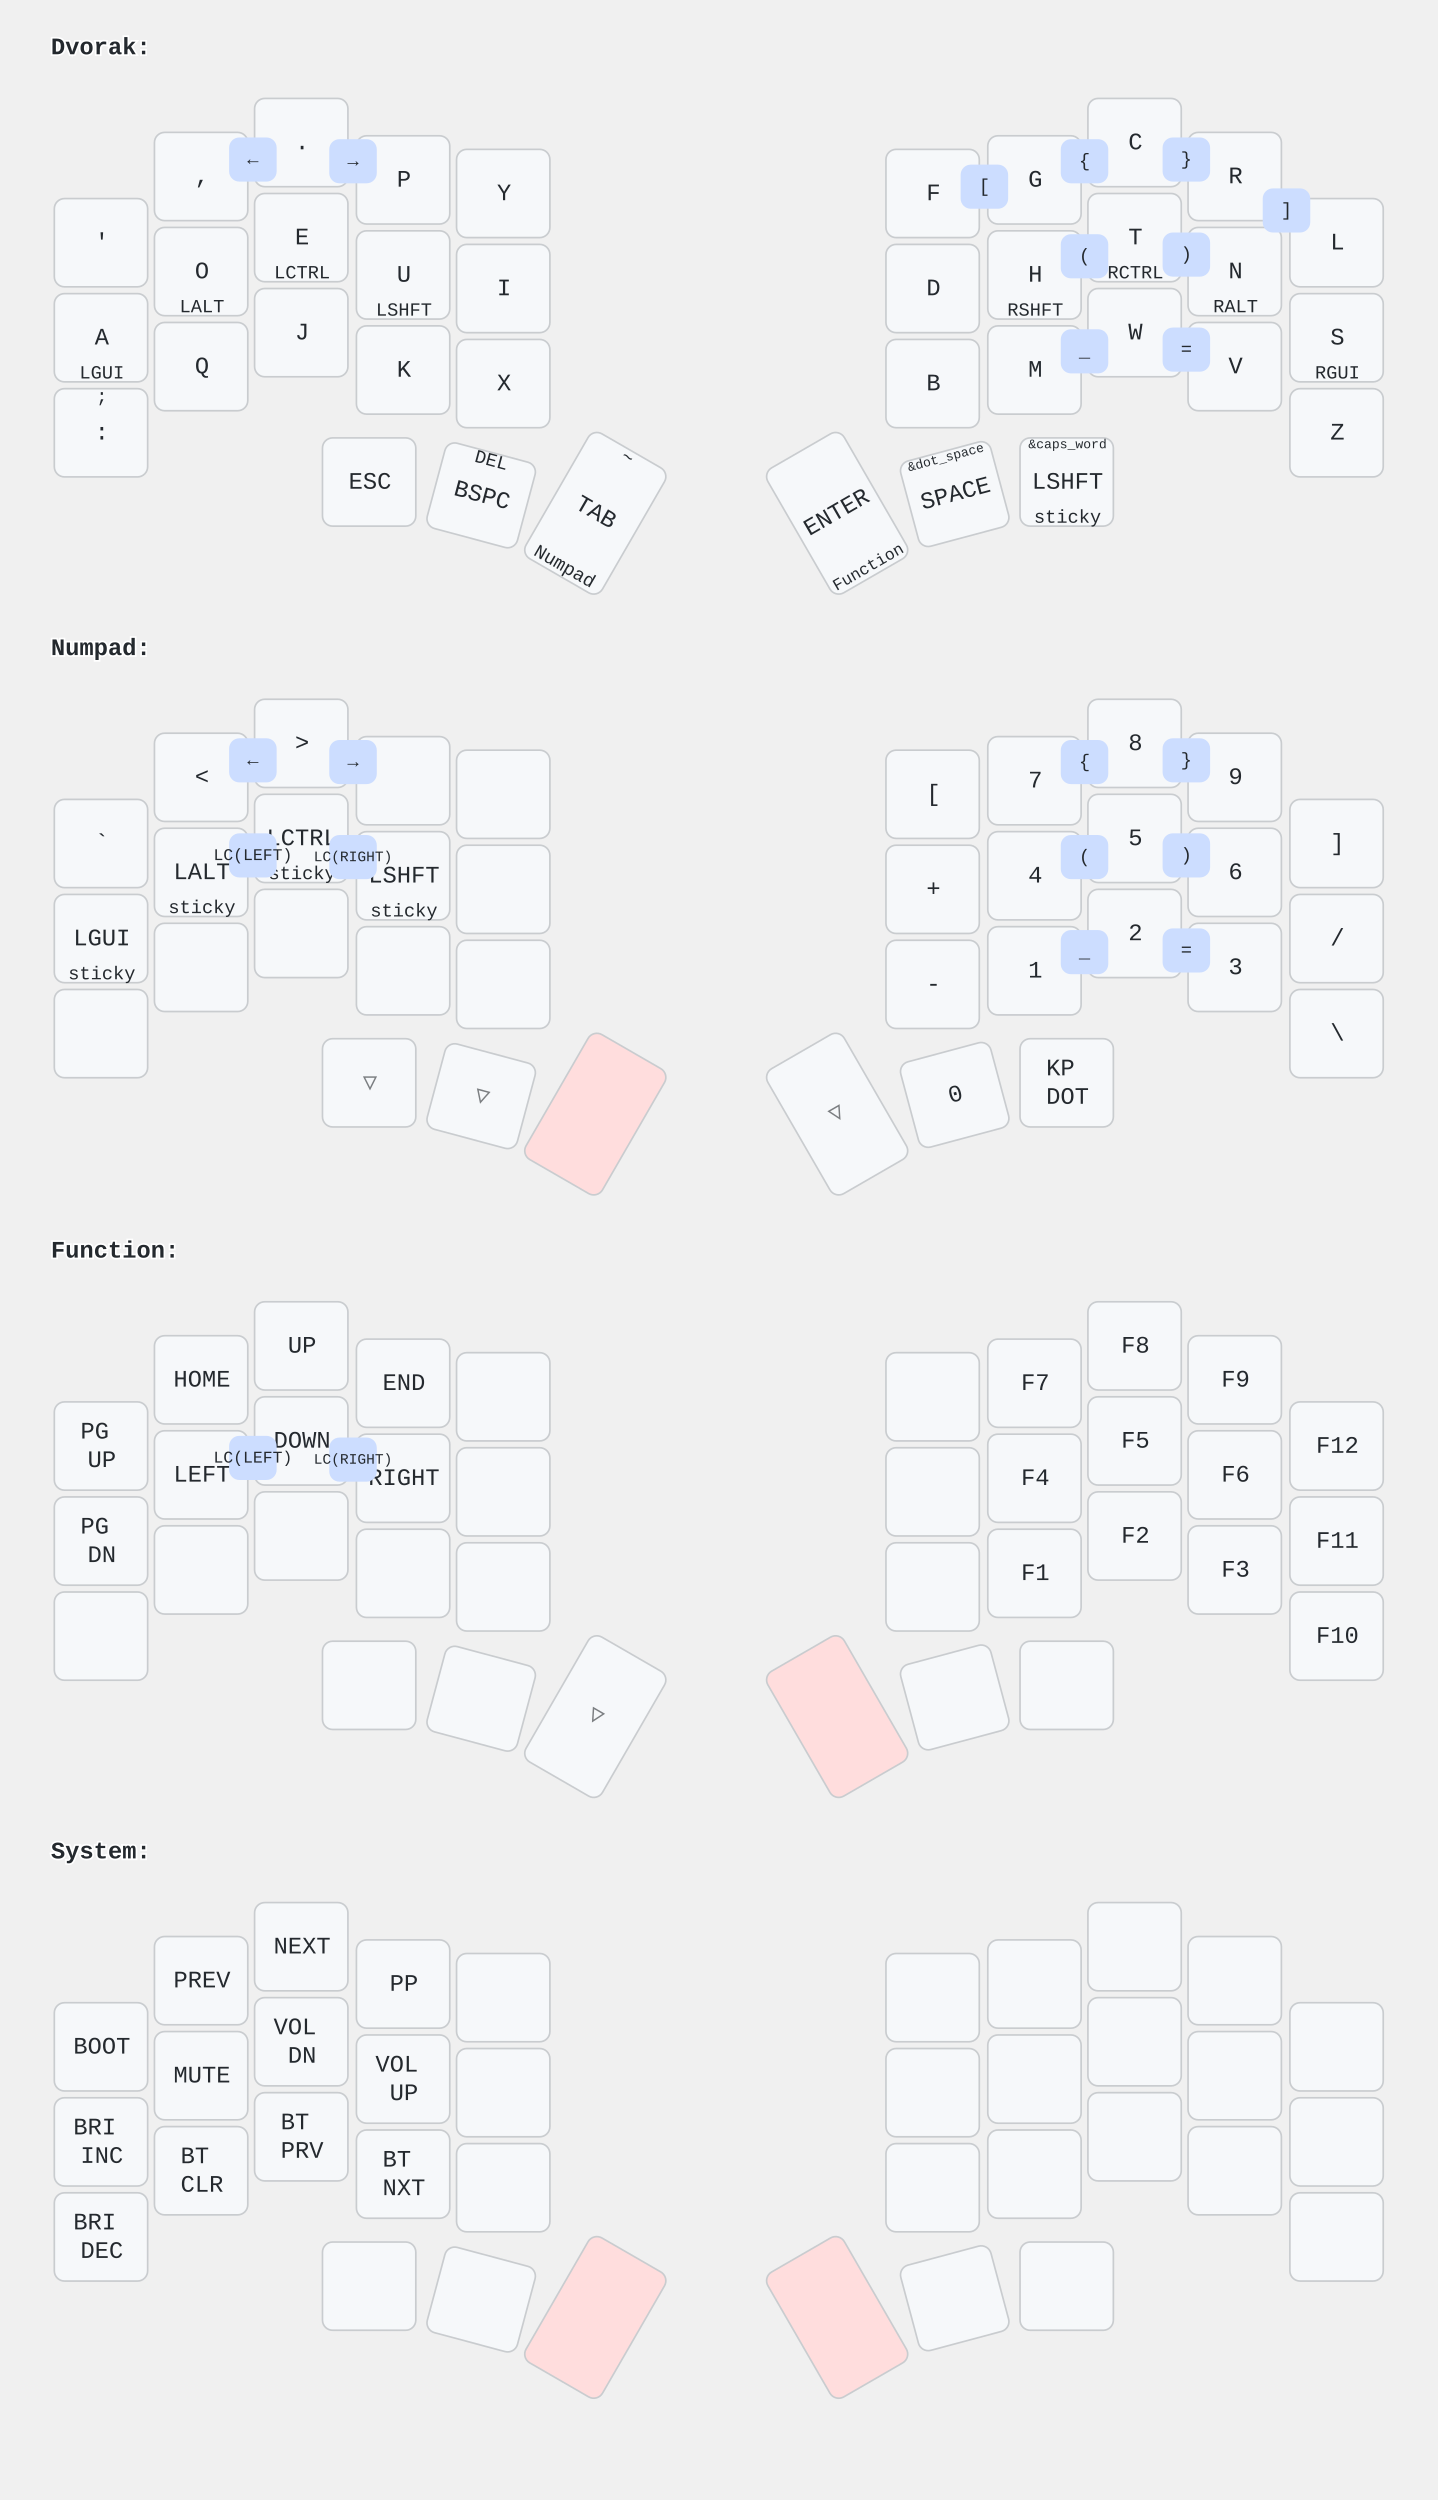
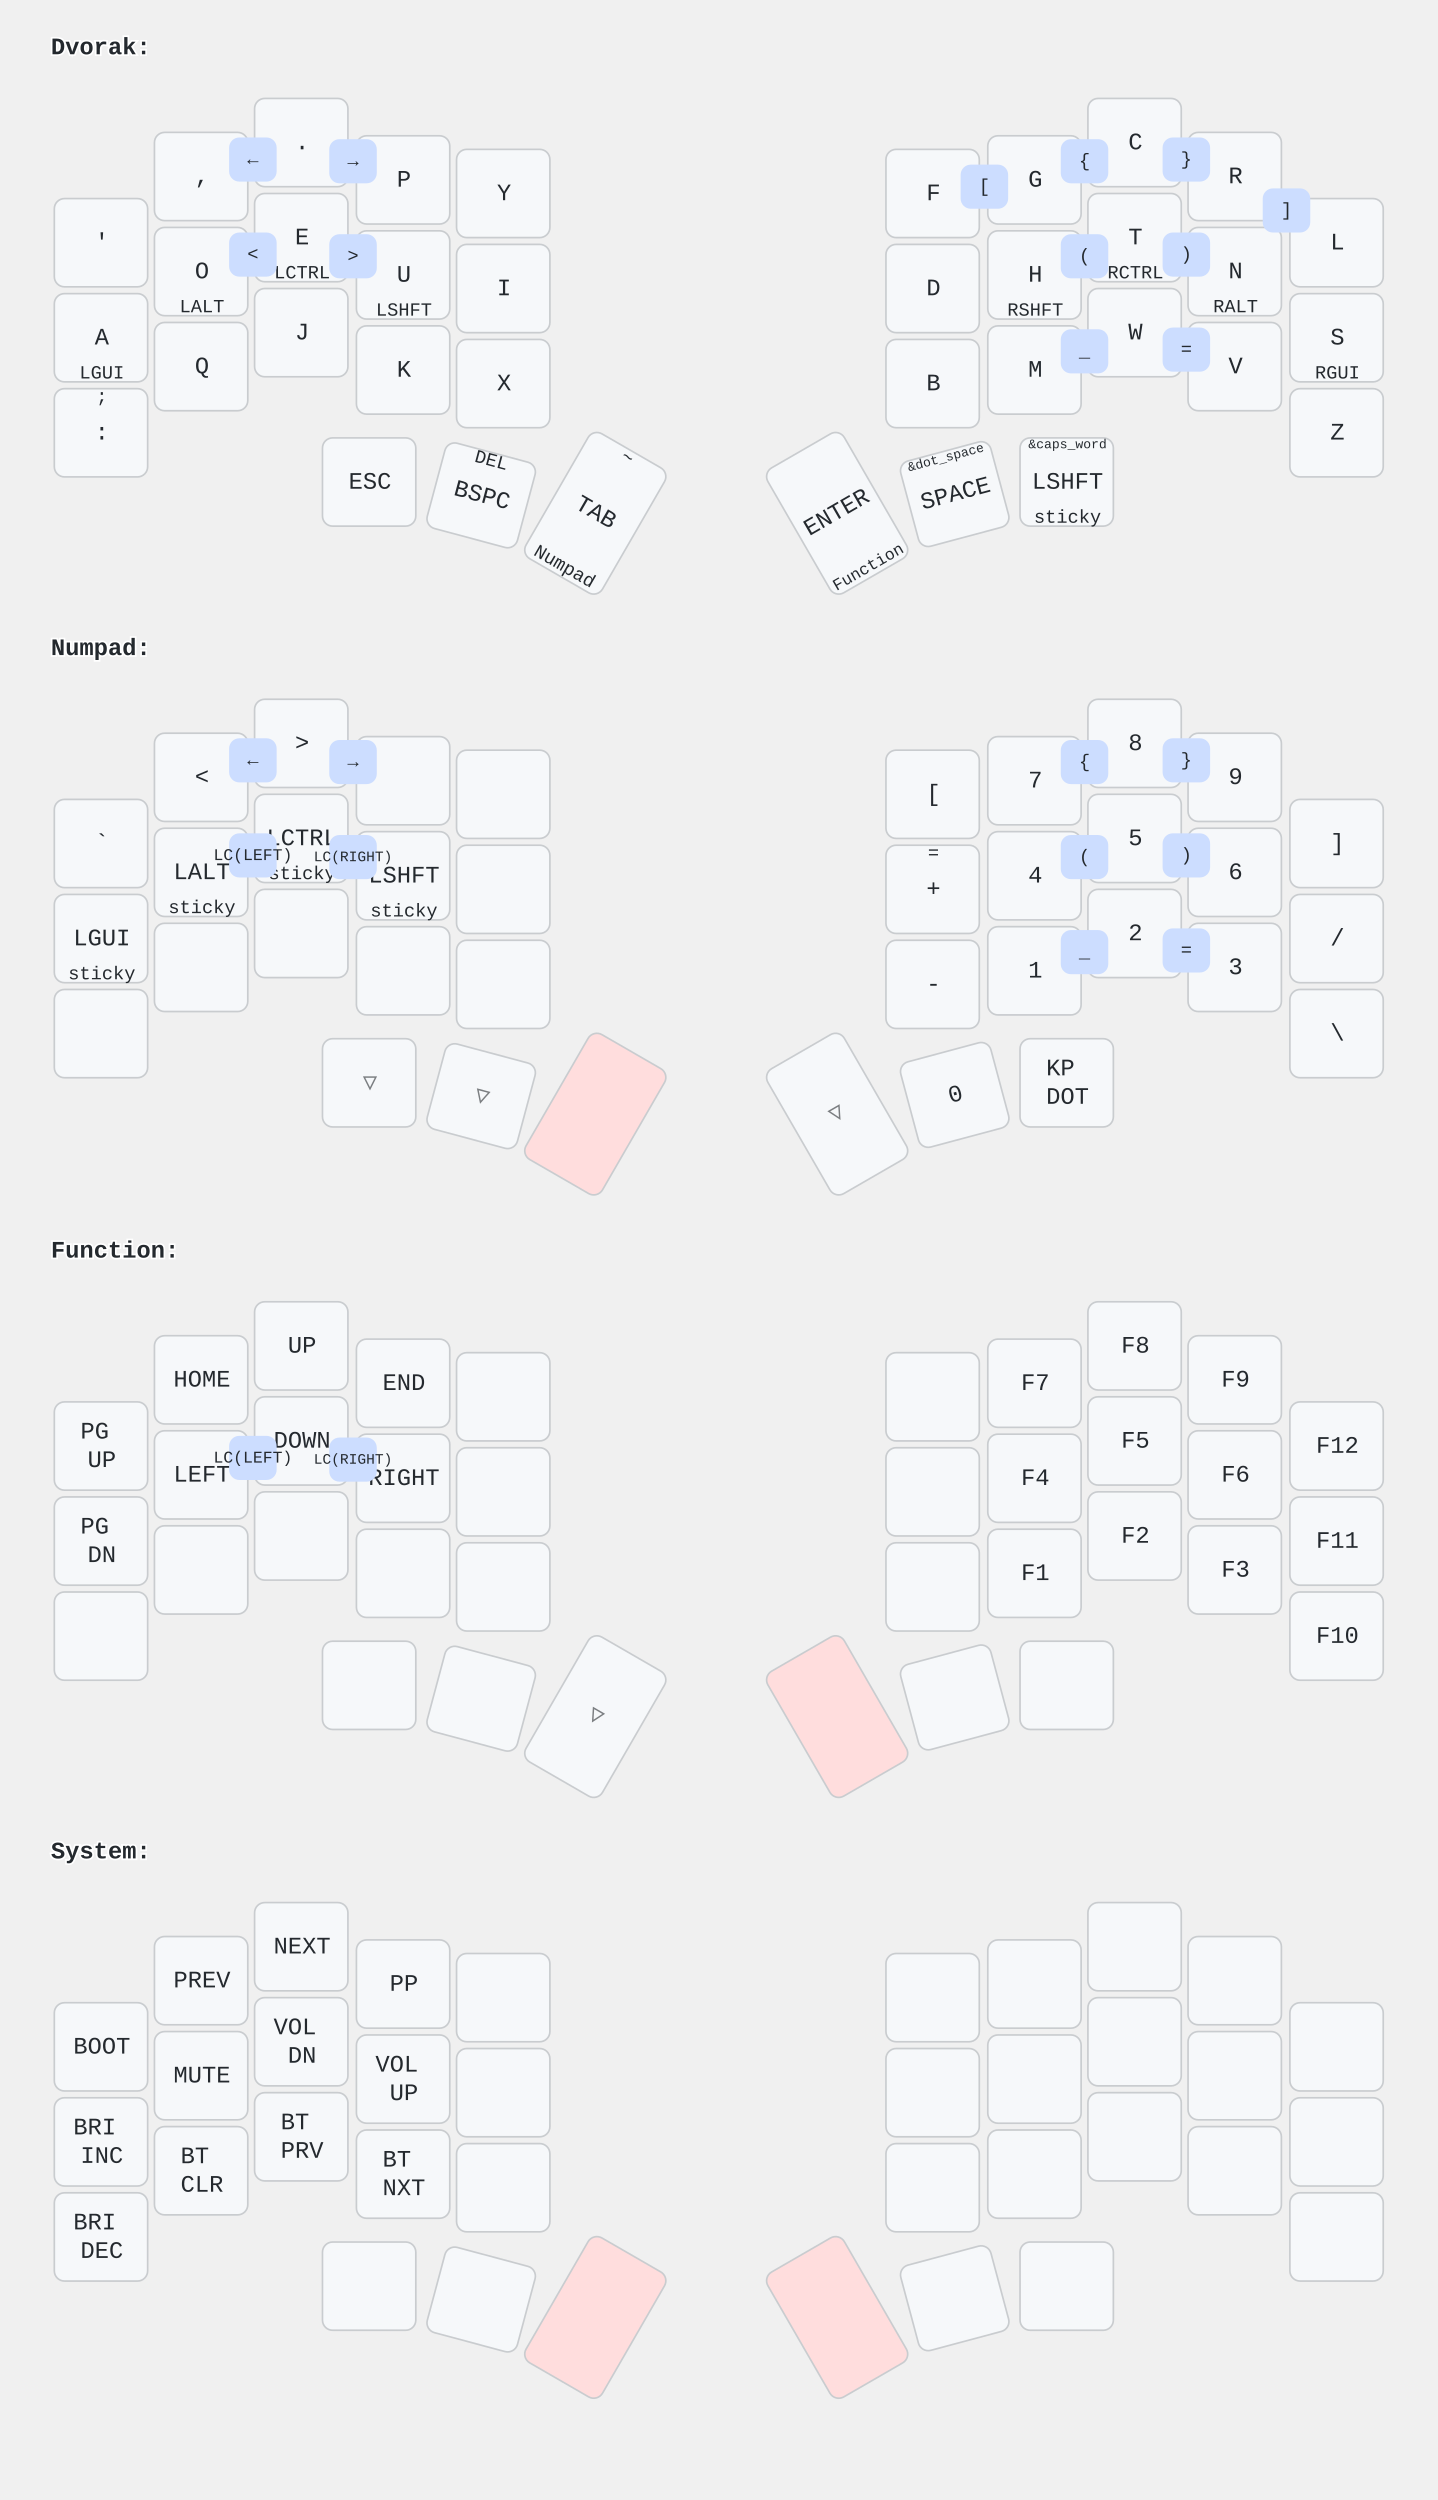
<svg xmlns="http://www.w3.org/2000/svg" width="847" height="1473" viewBox="0 0 847 1473" class="keymap">
  <style>/* inherit to force styles through use tags */
svg path {
    fill: inherit;
}

/* font and background color specifications */
svg.keymap {
    font-family: SFMono-Regular,Consolas,Liberation Mono,Menlo,monospace;
    font-size: 14px;
    font-kerning: normal;
    text-rendering: optimizeLegibility;
    fill: #24292e;
}

/* default key styling */
rect.key {
    fill: #f6f8fa;
    stroke: #c9cccf;
    stroke-width: 1;
}

/* default key side styling, only used is draw_key_sides is set */
rect.side {
    filter: brightness(90%);
}

/* color accent for combo boxes */
rect.combo, rect.combo-separate {
    fill: #cdf;
}

/* color accent for held keys */
rect.held, rect.combo.held {
    fill: #fdd;
}

/* color accent for ghost (optional) keys */
rect.ghost, rect.combo.ghost {
    stroke-dasharray: 4, 4;
    stroke-width: 2;
}

text {
    text-anchor: middle;
    dominant-baseline: middle;
}

/* styling for layer labels */
text.label {
    font-weight: bold;
    text-anchor: start;
    stroke: white;
    stroke-width: 2;
    paint-order: stroke;
}

/* styling for combo tap, and key hold/shifted label text */
text.combo, text.hold, text.shifted {
    font-size: 11px;
}

text.hold {
    text-anchor: middle;
    dominant-baseline: auto;
}

text.shifted {
    text-anchor: middle;
    dominant-baseline: hanging;
}

/* styling for hold/shifted label text in combo box */
text.combo.hold, text.combo.shifted {
    font-size: 8px;
}

/* lighter symbol for transparent keys */
text.trans {
    fill: #7b7e81;
}

/* styling for combo dendrons */
path.combo {
    stroke-width: 1;
    stroke: gray;
    fill: none;
}

/* Start Tabler Icons Cleanup */
/* cannot use height/width with glyphs */
.icon-tabler &gt; path {
    fill: inherit;
    stroke: inherit;
    stroke-width: 2;
}
/* hide tabler's default box */
.icon-tabler &gt; path[stroke="none"][fill="none"] {
    visibility: hidden;
}
/* End Tabler Icons Cleanup */
</style>
  <g transform="translate(30, 0)" class="layer-Dvorak">
    <text x="0" y="28" class="label">Dvorak:</text>
    <g transform="translate(0, 56)">
      <g transform="translate(30, 87)" class="key keypos-0">
        <rect rx="6" ry="6" x="-28" y="-26" width="55" height="52" class="key" />
        <text x="0" y="0" class="key tap">'</text>
      </g>
      <g transform="translate(89, 48)" class="key keypos-1">
        <rect rx="6" ry="6" x="-28" y="-26" width="55" height="52" class="key" />
        <text x="0" y="0" class="key tap">,</text>
      </g>
      <g transform="translate(148, 28)" class="key keypos-2">
        <rect rx="6" ry="6" x="-28" y="-26" width="55" height="52" class="key" />
        <text x="0" y="0" class="key tap">.</text>
      </g>
      <g transform="translate(208, 50)" class="key keypos-3">
        <rect rx="6" ry="6" x="-28" y="-26" width="55" height="52" class="key" />
        <text x="0" y="0" class="key tap">P</text>
      </g>
      <g transform="translate(267, 58)" class="key keypos-4">
        <rect rx="6" ry="6" x="-28" y="-26" width="55" height="52" class="key" />
        <text x="0" y="0" class="key tap">Y</text>
      </g>
      <g transform="translate(520, 58)" class="key keypos-5">
        <rect rx="6" ry="6" x="-28" y="-26" width="55" height="52" class="key" />
        <text x="0" y="0" class="key tap">F</text>
      </g>
      <g transform="translate(580, 50)" class="key keypos-6">
        <rect rx="6" ry="6" x="-28" y="-26" width="55" height="52" class="key" />
        <text x="0" y="0" class="key tap">G</text>
      </g>
      <g transform="translate(639, 28)" class="key keypos-7">
        <rect rx="6" ry="6" x="-28" y="-26" width="55" height="52" class="key" />
        <text x="0" y="0" class="key tap">C</text>
      </g>
      <g transform="translate(698, 48)" class="key keypos-8">
        <rect rx="6" ry="6" x="-28" y="-26" width="55" height="52" class="key" />
        <text x="0" y="0" class="key tap">R</text>
      </g>
      <g transform="translate(758, 87)" class="key keypos-9">
        <rect rx="6" ry="6" x="-28" y="-26" width="55" height="52" class="key" />
        <text x="0" y="0" class="key tap">L</text>
      </g>
      <g transform="translate(30, 143)" class="key keypos-10">
        <rect rx="6" ry="6" x="-28" y="-26" width="55" height="52" class="key" />
        <text x="0" y="0" class="key tap">A</text>
        <text x="0" y="24" class="key hold">LGUI</text>
      </g>
      <g transform="translate(89, 104)" class="key keypos-11">
        <rect rx="6" ry="6" x="-28" y="-26" width="55" height="52" class="key" />
        <text x="0" y="0" class="key tap">O</text>
        <text x="0" y="24" class="key hold">LALT</text>
      </g>
      <g transform="translate(148, 84)" class="key keypos-12">
        <rect rx="6" ry="6" x="-28" y="-26" width="55" height="52" class="key" />
        <text x="0" y="0" class="key tap">E</text>
        <text x="0" y="24" class="key hold">LCTRL</text>
      </g>
      <g transform="translate(208, 106)" class="key keypos-13">
        <rect rx="6" ry="6" x="-28" y="-26" width="55" height="52" class="key" />
        <text x="0" y="0" class="key tap">U</text>
        <text x="0" y="24" class="key hold">LSHFT</text>
      </g>
      <g transform="translate(267, 114)" class="key keypos-14">
        <rect rx="6" ry="6" x="-28" y="-26" width="55" height="52" class="key" />
        <text x="0" y="0" class="key tap">I</text>
      </g>
      <g transform="translate(520, 114)" class="key keypos-15">
        <rect rx="6" ry="6" x="-28" y="-26" width="55" height="52" class="key" />
        <text x="0" y="0" class="key tap">D</text>
      </g>
      <g transform="translate(580, 106)" class="key keypos-16">
        <rect rx="6" ry="6" x="-28" y="-26" width="55" height="52" class="key" />
        <text x="0" y="0" class="key tap">H</text>
        <text x="0" y="24" class="key hold">RSHFT</text>
      </g>
      <g transform="translate(639, 84)" class="key keypos-17">
        <rect rx="6" ry="6" x="-28" y="-26" width="55" height="52" class="key" />
        <text x="0" y="0" class="key tap">T</text>
        <text x="0" y="24" class="key hold">RCTRL</text>
      </g>
      <g transform="translate(698, 104)" class="key keypos-18">
        <rect rx="6" ry="6" x="-28" y="-26" width="55" height="52" class="key" />
        <text x="0" y="0" class="key tap">N</text>
        <text x="0" y="24" class="key hold">RALT</text>
      </g>
      <g transform="translate(758, 143)" class="key keypos-19">
        <rect rx="6" ry="6" x="-28" y="-26" width="55" height="52" class="key" />
        <text x="0" y="0" class="key tap">S</text>
        <text x="0" y="24" class="key hold">RGUI</text>
      </g>
      <g transform="translate(30, 199)" class="key keypos-20">
        <rect rx="6" ry="6" x="-28" y="-26" width="55" height="52" class="key" />
        <text x="0" y="0" class="key tap">:</text>
        <text x="0" y="-24" class="key shifted">;</text>
      </g>
      <g transform="translate(89, 160)" class="key keypos-21">
        <rect rx="6" ry="6" x="-28" y="-26" width="55" height="52" class="key" />
        <text x="0" y="0" class="key tap">Q</text>
      </g>
      <g transform="translate(148, 140)" class="key keypos-22">
        <rect rx="6" ry="6" x="-28" y="-26" width="55" height="52" class="key" />
        <text x="0" y="0" class="key tap">J</text>
      </g>
      <g transform="translate(208, 162)" class="key keypos-23">
        <rect rx="6" ry="6" x="-28" y="-26" width="55" height="52" class="key" />
        <text x="0" y="0" class="key tap">K</text>
      </g>
      <g transform="translate(267, 170)" class="key keypos-24">
        <rect rx="6" ry="6" x="-28" y="-26" width="55" height="52" class="key" />
        <text x="0" y="0" class="key tap">X</text>
      </g>
      <g transform="translate(520, 170)" class="key keypos-25">
        <rect rx="6" ry="6" x="-28" y="-26" width="55" height="52" class="key" />
        <text x="0" y="0" class="key tap">B</text>
      </g>
      <g transform="translate(580, 162)" class="key keypos-26">
        <rect rx="6" ry="6" x="-28" y="-26" width="55" height="52" class="key" />
        <text x="0" y="0" class="key tap">M</text>
      </g>
      <g transform="translate(639, 140)" class="key keypos-27">
        <rect rx="6" ry="6" x="-28" y="-26" width="55" height="52" class="key" />
        <text x="0" y="0" class="key tap">W</text>
      </g>
      <g transform="translate(698, 160)" class="key keypos-28">
        <rect rx="6" ry="6" x="-28" y="-26" width="55" height="52" class="key" />
        <text x="0" y="0" class="key tap">V</text>
      </g>
      <g transform="translate(758, 199)" class="key keypos-29">
        <rect rx="6" ry="6" x="-28" y="-26" width="55" height="52" class="key" />
        <text x="0" y="0" class="key tap">Z</text>
      </g>
      <g transform="translate(188, 228)" class="key keypos-30">
        <rect rx="6" ry="6" x="-28" y="-26" width="55" height="52" class="key" />
        <text x="0" y="0" class="key tap">ESC</text>
      </g>
      <g transform="translate(254, 236) rotate(15.0)" class="key keypos-31">
        <rect rx="6" ry="6" x="-28" y="-26" width="55" height="52" class="key" />
        <text x="0" y="0" class="key tap">BSPC</text>
        <text x="0" y="-24" class="key shifted">DEL</text>
      </g>
      <g transform="translate(321, 246) rotate(30.0)" class="key keypos-32">
        <rect rx="6" ry="6" x="-26" y="-42" width="52" height="85" class="key" />
        <text x="0" y="0" class="key tap">TAB</text>
        <text x="0" y="40" class="key hold">Numpad</text>
        <text x="0" y="-40" class="key shifted">~</text>
      </g>
      <g transform="translate(463, 246) rotate(-30.0)" class="key keypos-33">
        <rect rx="6" ry="6" x="-26" y="-42" width="52" height="85" class="key" />
        <text x="0" y="0" class="key tap">ENTER</text>
        <text x="0" y="40" class="key hold">
          <tspan style="font-size: 88%">Function</tspan>
        </text>
      </g>
      <g transform="translate(533, 235) rotate(-15.0)" class="key keypos-34">
        <rect rx="6" ry="6" x="-28" y="-26" width="55" height="52" class="key" />
        <text x="0" y="0" class="key tap">SPACE</text>
        <text x="0" y="-24" class="key shifted">
          <tspan style="font-size: 70%">&amp;dot_space</tspan>
        </text>
      </g>
      <g transform="translate(599, 228)" class="key keypos-35">
        <rect rx="6" ry="6" x="-28" y="-26" width="55" height="52" class="key" />
        <text x="0" y="0" class="key tap">LSHFT</text>
        <text x="0" y="24" class="key hold">sticky</text>
        <text x="0" y="-24" class="key shifted">
          <tspan style="font-size: 70%">&amp;caps_word</tspan>
        </text>
      </g>
      <g class="combo combopos-0">
        <rect rx="6" ry="6" x="595" y="26" width="28" height="26" class="combo" />
        <text x="609" y="39" class="combo tap">{</text>
      </g>
      <g class="combo combopos-1">
        <rect rx="6" ry="6" x="655" y="25" width="28" height="26" class="combo" />
        <text x="669" y="38" class="combo tap">}</text>
      </g>
      <g class="combo combopos-2">
        <rect rx="6" ry="6" x="536" y="41" width="28" height="26" class="combo" />
        <text x="550" y="54" class="combo tap">[</text>
      </g>
      <g class="combo combopos-3">
        <rect rx="6" ry="6" x="714" y="55" width="28" height="26" class="combo" />
        <text x="728" y="68" class="combo tap">]</text>
      </g>
      <g class="combo combopos-4">
        <rect rx="6" ry="6" x="595" y="82" width="28" height="26" class="combo" />
        <text x="609" y="95" class="combo tap">(</text>
      </g>
      <g class="combo combopos-5">
        <rect rx="6" ry="6" x="655" y="81" width="28" height="26" class="combo" />
        <text x="669" y="94" class="combo tap">)</text>
      </g>
      <g class="combo combopos-6">
+         <rect rx="6" ry="6" x="105" y="81" width="28" height="26" class="combo" />
+         <text x="119" y="94" class="combo tap">&lt;</text>
+       </g>
+       <g class="combo combopos-7">
+         <rect rx="6" ry="6" x="164" y="82" width="28" height="26" class="combo" />
+         <text x="178" y="95" class="combo tap">&gt;</text>
+       </g>
+       <g class="combo combopos-8">
        <rect rx="6" ry="6" x="595" y="138" width="28" height="26" class="combo" />
        <text x="609" y="151" class="combo tap">_</text>
      </g>
-       <g class="combo combopos-7">
+       <g class="combo combopos-9">
        <rect rx="6" ry="6" x="655" y="137" width="28" height="26" class="combo" />
        <text x="669" y="150" class="combo tap">=</text>
      </g>
-       <g class="combo combopos-8">
+       <g class="combo combopos-10">
        <rect rx="6" ry="6" x="105" y="25" width="28" height="26" class="combo" />
        <text x="119" y="38" class="combo tap">←</text>
      </g>
-       <g class="combo combopos-9">
+       <g class="combo combopos-11">
        <rect rx="6" ry="6" x="164" y="26" width="28" height="26" class="combo" />
        <text x="178" y="39" class="combo tap">→</text>
      </g>
    </g>
  </g>
  <g transform="translate(30, 354)" class="layer-Numpad">
    <text x="0" y="28" class="label">Numpad:</text>
    <g transform="translate(0, 56)">
      <g transform="translate(30, 87)" class="key keypos-0">
        <rect rx="6" ry="6" x="-28" y="-26" width="55" height="52" class="key" />
        <text x="0" y="0" class="key tap">`</text>
      </g>
      <g transform="translate(89, 48)" class="key keypos-1">
        <rect rx="6" ry="6" x="-28" y="-26" width="55" height="52" class="key" />
        <text x="0" y="0" class="key tap">&lt;</text>
      </g>
      <g transform="translate(148, 28)" class="key keypos-2">
        <rect rx="6" ry="6" x="-28" y="-26" width="55" height="52" class="key" />
        <text x="0" y="0" class="key tap">&gt;</text>
      </g>
      <g transform="translate(208, 50)" class="key keypos-3">
        <rect rx="6" ry="6" x="-28" y="-26" width="55" height="52" class="key" />
      </g>
      <g transform="translate(267, 58)" class="key keypos-4">
        <rect rx="6" ry="6" x="-28" y="-26" width="55" height="52" class="key" />
      </g>
      <g transform="translate(520, 58)" class="key keypos-5">
        <rect rx="6" ry="6" x="-28" y="-26" width="55" height="52" class="key" />
        <text x="0" y="0" class="key tap">[</text>
      </g>
      <g transform="translate(580, 50)" class="key keypos-6">
        <rect rx="6" ry="6" x="-28" y="-26" width="55" height="52" class="key" />
        <text x="0" y="0" class="key tap">7</text>
      </g>
      <g transform="translate(639, 28)" class="key keypos-7">
        <rect rx="6" ry="6" x="-28" y="-26" width="55" height="52" class="key" />
        <text x="0" y="0" class="key tap">8</text>
      </g>
      <g transform="translate(698, 48)" class="key keypos-8">
        <rect rx="6" ry="6" x="-28" y="-26" width="55" height="52" class="key" />
        <text x="0" y="0" class="key tap">9</text>
      </g>
      <g transform="translate(758, 87)" class="key keypos-9">
        <rect rx="6" ry="6" x="-28" y="-26" width="55" height="52" class="key" />
        <text x="0" y="0" class="key tap">]</text>
      </g>
      <g transform="translate(30, 143)" class="key keypos-10">
        <rect rx="6" ry="6" x="-28" y="-26" width="55" height="52" class="key" />
        <text x="0" y="0" class="key tap">LGUI</text>
        <text x="0" y="24" class="key hold">sticky</text>
      </g>
      <g transform="translate(89, 104)" class="key keypos-11">
        <rect rx="6" ry="6" x="-28" y="-26" width="55" height="52" class="key" />
        <text x="0" y="0" class="key tap">LALT</text>
        <text x="0" y="24" class="key hold">sticky</text>
      </g>
      <g transform="translate(148, 84)" class="key keypos-12">
        <rect rx="6" ry="6" x="-28" y="-26" width="55" height="52" class="key" />
        <text x="0" y="0" class="key tap">LCTRL</text>
        <text x="0" y="24" class="key hold">sticky</text>
      </g>
      <g transform="translate(208, 106)" class="key keypos-13">
        <rect rx="6" ry="6" x="-28" y="-26" width="55" height="52" class="key" />
        <text x="0" y="0" class="key tap">LSHFT</text>
        <text x="0" y="24" class="key hold">sticky</text>
      </g>
      <g transform="translate(267, 114)" class="key keypos-14">
        <rect rx="6" ry="6" x="-28" y="-26" width="55" height="52" class="key" />
      </g>
      <g transform="translate(520, 114)" class="key keypos-15">
        <rect rx="6" ry="6" x="-28" y="-26" width="55" height="52" class="key" />
        <text x="0" y="0" class="key tap">+</text>
+         <text x="0" y="-24" class="key shifted">=</text>
      </g>
      <g transform="translate(580, 106)" class="key keypos-16">
        <rect rx="6" ry="6" x="-28" y="-26" width="55" height="52" class="key" />
        <text x="0" y="0" class="key tap">4</text>
      </g>
      <g transform="translate(639, 84)" class="key keypos-17">
        <rect rx="6" ry="6" x="-28" y="-26" width="55" height="52" class="key" />
        <text x="0" y="0" class="key tap">5</text>
      </g>
      <g transform="translate(698, 104)" class="key keypos-18">
        <rect rx="6" ry="6" x="-28" y="-26" width="55" height="52" class="key" />
        <text x="0" y="0" class="key tap">6</text>
      </g>
      <g transform="translate(758, 143)" class="key keypos-19">
        <rect rx="6" ry="6" x="-28" y="-26" width="55" height="52" class="key" />
        <text x="0" y="0" class="key tap">/</text>
      </g>
      <g transform="translate(30, 199)" class="key keypos-20">
        <rect rx="6" ry="6" x="-28" y="-26" width="55" height="52" class="key" />
      </g>
      <g transform="translate(89, 160)" class="key keypos-21">
        <rect rx="6" ry="6" x="-28" y="-26" width="55" height="52" class="key" />
      </g>
      <g transform="translate(148, 140)" class="key keypos-22">
        <rect rx="6" ry="6" x="-28" y="-26" width="55" height="52" class="key" />
      </g>
      <g transform="translate(208, 162)" class="key keypos-23">
        <rect rx="6" ry="6" x="-28" y="-26" width="55" height="52" class="key" />
      </g>
      <g transform="translate(267, 170)" class="key keypos-24">
        <rect rx="6" ry="6" x="-28" y="-26" width="55" height="52" class="key" />
      </g>
      <g transform="translate(520, 170)" class="key keypos-25">
        <rect rx="6" ry="6" x="-28" y="-26" width="55" height="52" class="key" />
        <text x="0" y="0" class="key tap">-</text>
      </g>
      <g transform="translate(580, 162)" class="key keypos-26">
        <rect rx="6" ry="6" x="-28" y="-26" width="55" height="52" class="key" />
        <text x="0" y="0" class="key tap">1</text>
      </g>
      <g transform="translate(639, 140)" class="key keypos-27">
        <rect rx="6" ry="6" x="-28" y="-26" width="55" height="52" class="key" />
        <text x="0" y="0" class="key tap">2</text>
      </g>
      <g transform="translate(698, 160)" class="key keypos-28">
        <rect rx="6" ry="6" x="-28" y="-26" width="55" height="52" class="key" />
        <text x="0" y="0" class="key tap">3</text>
      </g>
      <g transform="translate(758, 199)" class="key keypos-29">
        <rect rx="6" ry="6" x="-28" y="-26" width="55" height="52" class="key" />
        <text x="0" y="0" class="key tap">\</text>
      </g>
      <g transform="translate(188, 228)" class="key trans keypos-30">
        <rect rx="6" ry="6" x="-28" y="-26" width="55" height="52" class="key trans" />
        <text x="0" y="0" class="key trans tap">▽</text>
      </g>
      <g transform="translate(254, 236) rotate(15.0)" class="key trans keypos-31">
        <rect rx="6" ry="6" x="-28" y="-26" width="55" height="52" class="key trans" />
        <text x="0" y="0" class="key trans tap">▽</text>
      </g>
      <g transform="translate(321, 246) rotate(30.0)" class="key held keypos-32">
        <rect rx="6" ry="6" x="-26" y="-42" width="52" height="85" class="key held" />
      </g>
      <g transform="translate(463, 246) rotate(-30.0)" class="key trans keypos-33">
        <rect rx="6" ry="6" x="-26" y="-42" width="52" height="85" class="key trans" />
        <text x="0" y="0" class="key trans tap">▽</text>
      </g>
      <g transform="translate(533, 235) rotate(-15.0)" class="key keypos-34">
        <rect rx="6" ry="6" x="-28" y="-26" width="55" height="52" class="key" />
        <text x="0" y="0" class="key tap">0</text>
      </g>
      <g transform="translate(599, 228)" class="key keypos-35">
        <rect rx="6" ry="6" x="-28" y="-26" width="55" height="52" class="key" />
        <text x="0" y="0" class="key tap">
          <tspan x="0" dy="-0.6em">KP</tspan>
          <tspan x="0" dy="1.2em">DOT</tspan>
        </text>
      </g>
      <g class="combo combopos-0">
        <rect rx="6" ry="6" x="595" y="26" width="28" height="26" class="combo" />
        <text x="609" y="39" class="combo tap">{</text>
      </g>
      <g class="combo combopos-1">
        <rect rx="6" ry="6" x="655" y="25" width="28" height="26" class="combo" />
        <text x="669" y="38" class="combo tap">}</text>
      </g>
      <g class="combo combopos-2">
        <rect rx="6" ry="6" x="595" y="82" width="28" height="26" class="combo" />
        <text x="609" y="95" class="combo tap">(</text>
      </g>
      <g class="combo combopos-3">
        <rect rx="6" ry="6" x="655" y="81" width="28" height="26" class="combo" />
        <text x="669" y="94" class="combo tap">)</text>
      </g>
      <g class="combo combopos-4">
        <rect rx="6" ry="6" x="595" y="138" width="28" height="26" class="combo" />
        <text x="609" y="151" class="combo tap">_</text>
      </g>
      <g class="combo combopos-5">
        <rect rx="6" ry="6" x="655" y="137" width="28" height="26" class="combo" />
        <text x="669" y="150" class="combo tap">=</text>
      </g>
      <g class="combo combopos-6">
        <rect rx="6" ry="6" x="105" y="81" width="28" height="26" class="combo" />
        <text x="119" y="94" class="combo tap">
          <tspan style="font-size: 88%">LC(LEFT)</tspan>
        </text>
      </g>
      <g class="combo combopos-7">
        <rect rx="6" ry="6" x="164" y="82" width="28" height="26" class="combo" />
        <text x="178" y="95" class="combo tap">
          <tspan style="font-size: 78%">LC(RIGHT)</tspan>
        </text>
      </g>
      <g class="combo combopos-8">
        <rect rx="6" ry="6" x="105" y="25" width="28" height="26" class="combo" />
        <text x="119" y="38" class="combo tap">←</text>
      </g>
      <g class="combo combopos-9">
        <rect rx="6" ry="6" x="164" y="26" width="28" height="26" class="combo" />
        <text x="178" y="39" class="combo tap">→</text>
      </g>
    </g>
  </g>
  <g transform="translate(30, 709)" class="layer-Function">
    <text x="0" y="28" class="label">Function:</text>
    <g transform="translate(0, 56)">
      <g transform="translate(30, 87)" class="key keypos-0">
        <rect rx="6" ry="6" x="-28" y="-26" width="55" height="52" class="key" />
        <text x="0" y="0" class="key tap">
          <tspan x="0" dy="-0.6em">PG</tspan>
          <tspan x="0" dy="1.2em">UP</tspan>
        </text>
      </g>
      <g transform="translate(89, 48)" class="key keypos-1">
        <rect rx="6" ry="6" x="-28" y="-26" width="55" height="52" class="key" />
        <text x="0" y="0" class="key tap">HOME</text>
      </g>
      <g transform="translate(148, 28)" class="key keypos-2">
        <rect rx="6" ry="6" x="-28" y="-26" width="55" height="52" class="key" />
        <text x="0" y="0" class="key tap">UP</text>
      </g>
      <g transform="translate(208, 50)" class="key keypos-3">
        <rect rx="6" ry="6" x="-28" y="-26" width="55" height="52" class="key" />
        <text x="0" y="0" class="key tap">END</text>
      </g>
      <g transform="translate(267, 58)" class="key keypos-4">
        <rect rx="6" ry="6" x="-28" y="-26" width="55" height="52" class="key" />
      </g>
      <g transform="translate(520, 58)" class="key keypos-5">
        <rect rx="6" ry="6" x="-28" y="-26" width="55" height="52" class="key" />
      </g>
      <g transform="translate(580, 50)" class="key keypos-6">
        <rect rx="6" ry="6" x="-28" y="-26" width="55" height="52" class="key" />
        <text x="0" y="0" class="key tap">F7</text>
      </g>
      <g transform="translate(639, 28)" class="key keypos-7">
        <rect rx="6" ry="6" x="-28" y="-26" width="55" height="52" class="key" />
        <text x="0" y="0" class="key tap">F8</text>
      </g>
      <g transform="translate(698, 48)" class="key keypos-8">
        <rect rx="6" ry="6" x="-28" y="-26" width="55" height="52" class="key" />
        <text x="0" y="0" class="key tap">F9</text>
      </g>
      <g transform="translate(758, 87)" class="key keypos-9">
        <rect rx="6" ry="6" x="-28" y="-26" width="55" height="52" class="key" />
        <text x="0" y="0" class="key tap">F12</text>
      </g>
      <g transform="translate(30, 143)" class="key keypos-10">
        <rect rx="6" ry="6" x="-28" y="-26" width="55" height="52" class="key" />
        <text x="0" y="0" class="key tap">
          <tspan x="0" dy="-0.6em">PG</tspan>
          <tspan x="0" dy="1.2em">DN</tspan>
        </text>
      </g>
      <g transform="translate(89, 104)" class="key keypos-11">
        <rect rx="6" ry="6" x="-28" y="-26" width="55" height="52" class="key" />
        <text x="0" y="0" class="key tap">LEFT</text>
      </g>
      <g transform="translate(148, 84)" class="key keypos-12">
        <rect rx="6" ry="6" x="-28" y="-26" width="55" height="52" class="key" />
        <text x="0" y="0" class="key tap">DOWN</text>
      </g>
      <g transform="translate(208, 106)" class="key keypos-13">
        <rect rx="6" ry="6" x="-28" y="-26" width="55" height="52" class="key" />
        <text x="0" y="0" class="key tap">RIGHT</text>
      </g>
      <g transform="translate(267, 114)" class="key keypos-14">
        <rect rx="6" ry="6" x="-28" y="-26" width="55" height="52" class="key" />
      </g>
      <g transform="translate(520, 114)" class="key keypos-15">
        <rect rx="6" ry="6" x="-28" y="-26" width="55" height="52" class="key" />
      </g>
      <g transform="translate(580, 106)" class="key keypos-16">
        <rect rx="6" ry="6" x="-28" y="-26" width="55" height="52" class="key" />
        <text x="0" y="0" class="key tap">F4</text>
      </g>
      <g transform="translate(639, 84)" class="key keypos-17">
        <rect rx="6" ry="6" x="-28" y="-26" width="55" height="52" class="key" />
        <text x="0" y="0" class="key tap">F5</text>
      </g>
      <g transform="translate(698, 104)" class="key keypos-18">
        <rect rx="6" ry="6" x="-28" y="-26" width="55" height="52" class="key" />
        <text x="0" y="0" class="key tap">F6</text>
      </g>
      <g transform="translate(758, 143)" class="key keypos-19">
        <rect rx="6" ry="6" x="-28" y="-26" width="55" height="52" class="key" />
        <text x="0" y="0" class="key tap">F11</text>
      </g>
      <g transform="translate(30, 199)" class="key keypos-20">
        <rect rx="6" ry="6" x="-28" y="-26" width="55" height="52" class="key" />
      </g>
      <g transform="translate(89, 160)" class="key keypos-21">
        <rect rx="6" ry="6" x="-28" y="-26" width="55" height="52" class="key" />
      </g>
      <g transform="translate(148, 140)" class="key keypos-22">
        <rect rx="6" ry="6" x="-28" y="-26" width="55" height="52" class="key" />
      </g>
      <g transform="translate(208, 162)" class="key keypos-23">
        <rect rx="6" ry="6" x="-28" y="-26" width="55" height="52" class="key" />
      </g>
      <g transform="translate(267, 170)" class="key keypos-24">
        <rect rx="6" ry="6" x="-28" y="-26" width="55" height="52" class="key" />
      </g>
      <g transform="translate(520, 170)" class="key keypos-25">
        <rect rx="6" ry="6" x="-28" y="-26" width="55" height="52" class="key" />
      </g>
      <g transform="translate(580, 162)" class="key keypos-26">
        <rect rx="6" ry="6" x="-28" y="-26" width="55" height="52" class="key" />
        <text x="0" y="0" class="key tap">F1</text>
      </g>
      <g transform="translate(639, 140)" class="key keypos-27">
        <rect rx="6" ry="6" x="-28" y="-26" width="55" height="52" class="key" />
        <text x="0" y="0" class="key tap">F2</text>
      </g>
      <g transform="translate(698, 160)" class="key keypos-28">
        <rect rx="6" ry="6" x="-28" y="-26" width="55" height="52" class="key" />
        <text x="0" y="0" class="key tap">F3</text>
      </g>
      <g transform="translate(758, 199)" class="key keypos-29">
        <rect rx="6" ry="6" x="-28" y="-26" width="55" height="52" class="key" />
        <text x="0" y="0" class="key tap">F10</text>
      </g>
      <g transform="translate(188, 228)" class="key keypos-30">
        <rect rx="6" ry="6" x="-28" y="-26" width="55" height="52" class="key" />
      </g>
      <g transform="translate(254, 236) rotate(15.0)" class="key keypos-31">
        <rect rx="6" ry="6" x="-28" y="-26" width="55" height="52" class="key" />
      </g>
      <g transform="translate(321, 246) rotate(30.0)" class="key trans keypos-32">
        <rect rx="6" ry="6" x="-26" y="-42" width="52" height="85" class="key trans" />
        <text x="0" y="0" class="key trans tap">▽</text>
      </g>
      <g transform="translate(463, 246) rotate(-30.0)" class="key held keypos-33">
        <rect rx="6" ry="6" x="-26" y="-42" width="52" height="85" class="key held" />
      </g>
      <g transform="translate(533, 235) rotate(-15.0)" class="key keypos-34">
        <rect rx="6" ry="6" x="-28" y="-26" width="55" height="52" class="key" />
      </g>
      <g transform="translate(599, 228)" class="key keypos-35">
        <rect rx="6" ry="6" x="-28" y="-26" width="55" height="52" class="key" />
      </g>
      <g class="combo combopos-0">
        <rect rx="6" ry="6" x="105" y="81" width="28" height="26" class="combo" />
        <text x="119" y="94" class="combo tap">
          <tspan style="font-size: 88%">LC(LEFT)</tspan>
        </text>
      </g>
      <g class="combo combopos-1">
        <rect rx="6" ry="6" x="164" y="82" width="28" height="26" class="combo" />
        <text x="178" y="95" class="combo tap">
          <tspan style="font-size: 78%">LC(RIGHT)</tspan>
        </text>
      </g>
    </g>
  </g>
  <g transform="translate(30, 1063)" class="layer-System">
    <text x="0" y="28" class="label">System:</text>
    <g transform="translate(0, 56)">
      <g transform="translate(30, 87)" class="key keypos-0">
        <rect rx="6" ry="6" x="-28" y="-26" width="55" height="52" class="key" />
        <text x="0" y="0" class="key tap">BOOT</text>
      </g>
      <g transform="translate(89, 48)" class="key keypos-1">
        <rect rx="6" ry="6" x="-28" y="-26" width="55" height="52" class="key" />
        <text x="0" y="0" class="key tap">PREV</text>
      </g>
      <g transform="translate(148, 28)" class="key keypos-2">
        <rect rx="6" ry="6" x="-28" y="-26" width="55" height="52" class="key" />
        <text x="0" y="0" class="key tap">NEXT</text>
      </g>
      <g transform="translate(208, 50)" class="key keypos-3">
        <rect rx="6" ry="6" x="-28" y="-26" width="55" height="52" class="key" />
        <text x="0" y="0" class="key tap">PP</text>
      </g>
      <g transform="translate(267, 58)" class="key keypos-4">
        <rect rx="6" ry="6" x="-28" y="-26" width="55" height="52" class="key" />
      </g>
      <g transform="translate(520, 58)" class="key keypos-5">
        <rect rx="6" ry="6" x="-28" y="-26" width="55" height="52" class="key" />
      </g>
      <g transform="translate(580, 50)" class="key keypos-6">
        <rect rx="6" ry="6" x="-28" y="-26" width="55" height="52" class="key" />
      </g>
      <g transform="translate(639, 28)" class="key keypos-7">
        <rect rx="6" ry="6" x="-28" y="-26" width="55" height="52" class="key" />
      </g>
      <g transform="translate(698, 48)" class="key keypos-8">
        <rect rx="6" ry="6" x="-28" y="-26" width="55" height="52" class="key" />
      </g>
      <g transform="translate(758, 87)" class="key keypos-9">
        <rect rx="6" ry="6" x="-28" y="-26" width="55" height="52" class="key" />
      </g>
      <g transform="translate(30, 143)" class="key keypos-10">
        <rect rx="6" ry="6" x="-28" y="-26" width="55" height="52" class="key" />
        <text x="0" y="0" class="key tap">
          <tspan x="0" dy="-0.6em">BRI</tspan>
          <tspan x="0" dy="1.2em">INC</tspan>
        </text>
      </g>
      <g transform="translate(89, 104)" class="key keypos-11">
        <rect rx="6" ry="6" x="-28" y="-26" width="55" height="52" class="key" />
        <text x="0" y="0" class="key tap">MUTE</text>
      </g>
      <g transform="translate(148, 84)" class="key keypos-12">
        <rect rx="6" ry="6" x="-28" y="-26" width="55" height="52" class="key" />
        <text x="0" y="0" class="key tap">
          <tspan x="0" dy="-0.6em">VOL</tspan>
          <tspan x="0" dy="1.2em">DN</tspan>
        </text>
      </g>
      <g transform="translate(208, 106)" class="key keypos-13">
        <rect rx="6" ry="6" x="-28" y="-26" width="55" height="52" class="key" />
        <text x="0" y="0" class="key tap">
          <tspan x="0" dy="-0.6em">VOL</tspan>
          <tspan x="0" dy="1.2em">UP</tspan>
        </text>
      </g>
      <g transform="translate(267, 114)" class="key keypos-14">
        <rect rx="6" ry="6" x="-28" y="-26" width="55" height="52" class="key" />
      </g>
      <g transform="translate(520, 114)" class="key keypos-15">
        <rect rx="6" ry="6" x="-28" y="-26" width="55" height="52" class="key" />
      </g>
      <g transform="translate(580, 106)" class="key keypos-16">
        <rect rx="6" ry="6" x="-28" y="-26" width="55" height="52" class="key" />
      </g>
      <g transform="translate(639, 84)" class="key keypos-17">
        <rect rx="6" ry="6" x="-28" y="-26" width="55" height="52" class="key" />
      </g>
      <g transform="translate(698, 104)" class="key keypos-18">
        <rect rx="6" ry="6" x="-28" y="-26" width="55" height="52" class="key" />
      </g>
      <g transform="translate(758, 143)" class="key keypos-19">
        <rect rx="6" ry="6" x="-28" y="-26" width="55" height="52" class="key" />
      </g>
      <g transform="translate(30, 199)" class="key keypos-20">
        <rect rx="6" ry="6" x="-28" y="-26" width="55" height="52" class="key" />
        <text x="0" y="0" class="key tap">
          <tspan x="0" dy="-0.6em">BRI</tspan>
          <tspan x="0" dy="1.2em">DEC</tspan>
        </text>
      </g>
      <g transform="translate(89, 160)" class="key keypos-21">
        <rect rx="6" ry="6" x="-28" y="-26" width="55" height="52" class="key" />
        <text x="0" y="0" class="key tap">
          <tspan x="0" dy="-0.6em">BT</tspan>
          <tspan x="0" dy="1.2em">CLR</tspan>
        </text>
      </g>
      <g transform="translate(148, 140)" class="key keypos-22">
        <rect rx="6" ry="6" x="-28" y="-26" width="55" height="52" class="key" />
        <text x="0" y="0" class="key tap">
          <tspan x="0" dy="-0.6em">BT</tspan>
          <tspan x="0" dy="1.2em">PRV</tspan>
        </text>
      </g>
      <g transform="translate(208, 162)" class="key keypos-23">
        <rect rx="6" ry="6" x="-28" y="-26" width="55" height="52" class="key" />
        <text x="0" y="0" class="key tap">
          <tspan x="0" dy="-0.6em">BT</tspan>
          <tspan x="0" dy="1.2em">NXT</tspan>
        </text>
      </g>
      <g transform="translate(267, 170)" class="key keypos-24">
        <rect rx="6" ry="6" x="-28" y="-26" width="55" height="52" class="key" />
      </g>
      <g transform="translate(520, 170)" class="key keypos-25">
        <rect rx="6" ry="6" x="-28" y="-26" width="55" height="52" class="key" />
      </g>
      <g transform="translate(580, 162)" class="key keypos-26">
        <rect rx="6" ry="6" x="-28" y="-26" width="55" height="52" class="key" />
      </g>
      <g transform="translate(639, 140)" class="key keypos-27">
        <rect rx="6" ry="6" x="-28" y="-26" width="55" height="52" class="key" />
      </g>
      <g transform="translate(698, 160)" class="key keypos-28">
        <rect rx="6" ry="6" x="-28" y="-26" width="55" height="52" class="key" />
      </g>
      <g transform="translate(758, 199)" class="key keypos-29">
        <rect rx="6" ry="6" x="-28" y="-26" width="55" height="52" class="key" />
      </g>
      <g transform="translate(188, 228)" class="key keypos-30">
        <rect rx="6" ry="6" x="-28" y="-26" width="55" height="52" class="key" />
      </g>
      <g transform="translate(254, 236) rotate(15.0)" class="key keypos-31">
        <rect rx="6" ry="6" x="-28" y="-26" width="55" height="52" class="key" />
      </g>
      <g transform="translate(321, 246) rotate(30.0)" class="key held keypos-32">
        <rect rx="6" ry="6" x="-26" y="-42" width="52" height="85" class="key held" />
      </g>
      <g transform="translate(463, 246) rotate(-30.0)" class="key held keypos-33">
        <rect rx="6" ry="6" x="-26" y="-42" width="52" height="85" class="key held" />
      </g>
      <g transform="translate(533, 235) rotate(-15.0)" class="key keypos-34">
        <rect rx="6" ry="6" x="-28" y="-26" width="55" height="52" class="key" />
      </g>
      <g transform="translate(599, 228)" class="key keypos-35">
        <rect rx="6" ry="6" x="-28" y="-26" width="55" height="52" class="key" />
      </g>
    </g>
  </g>
</svg>
